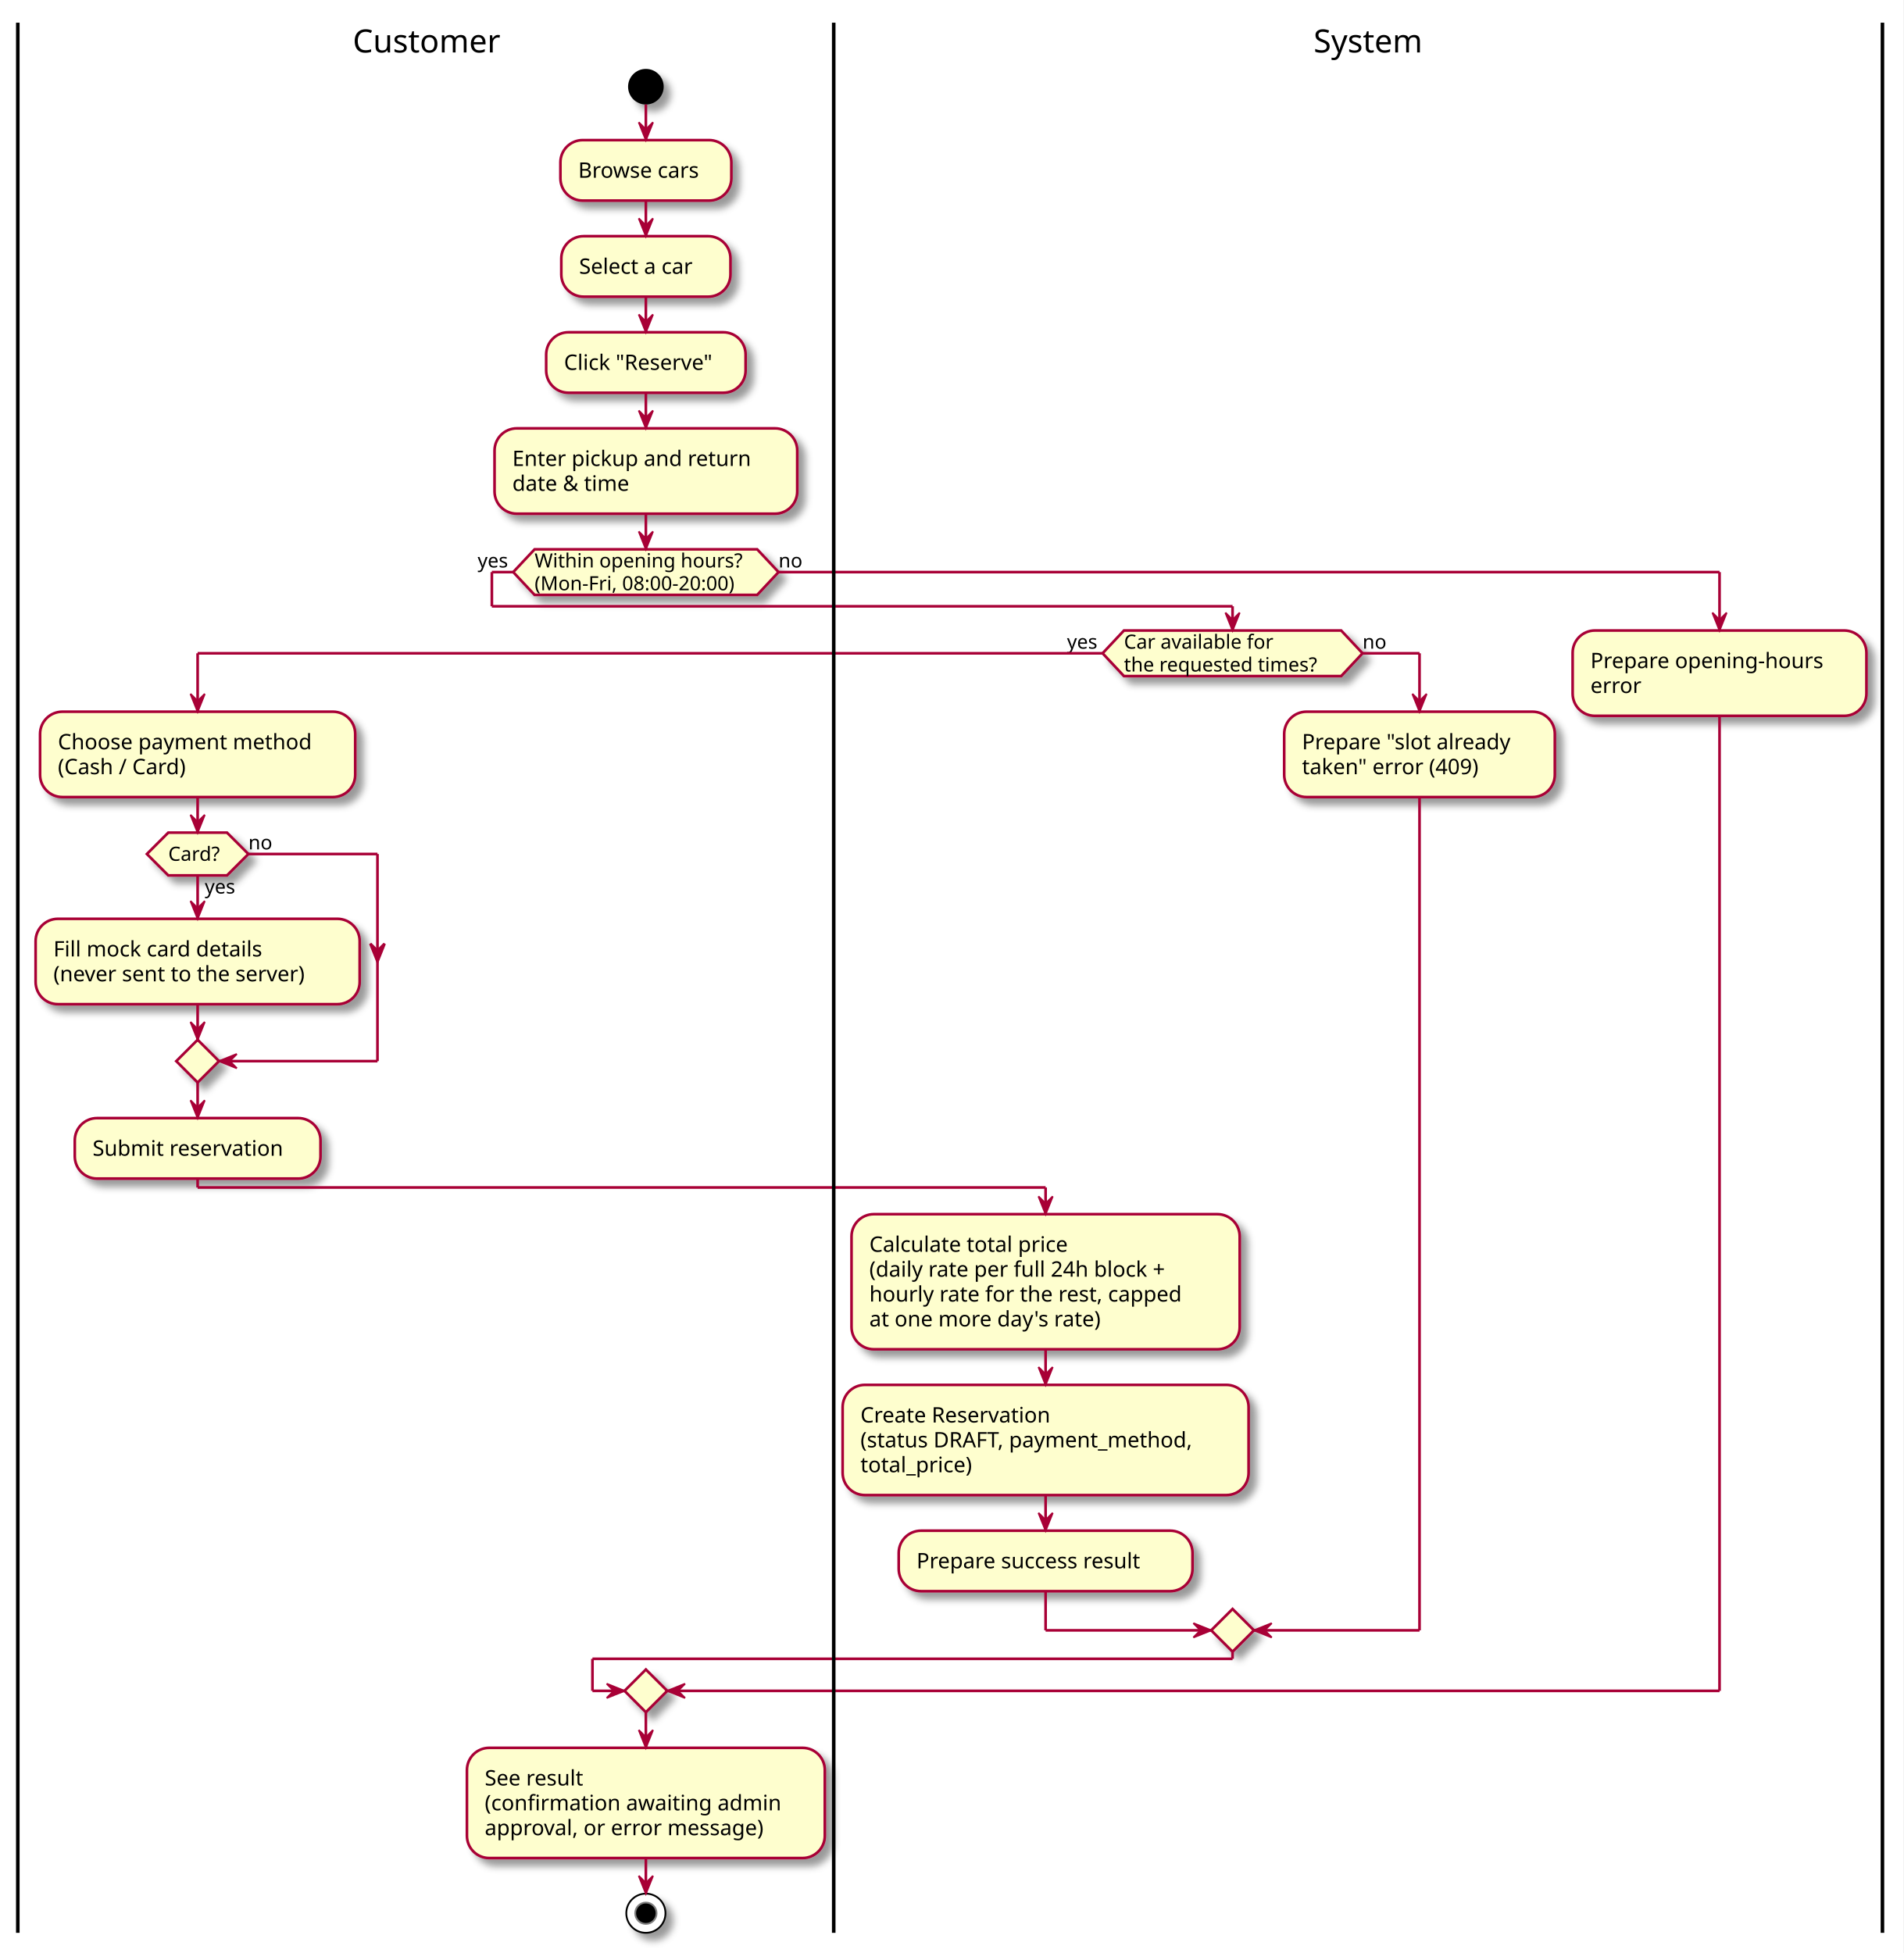
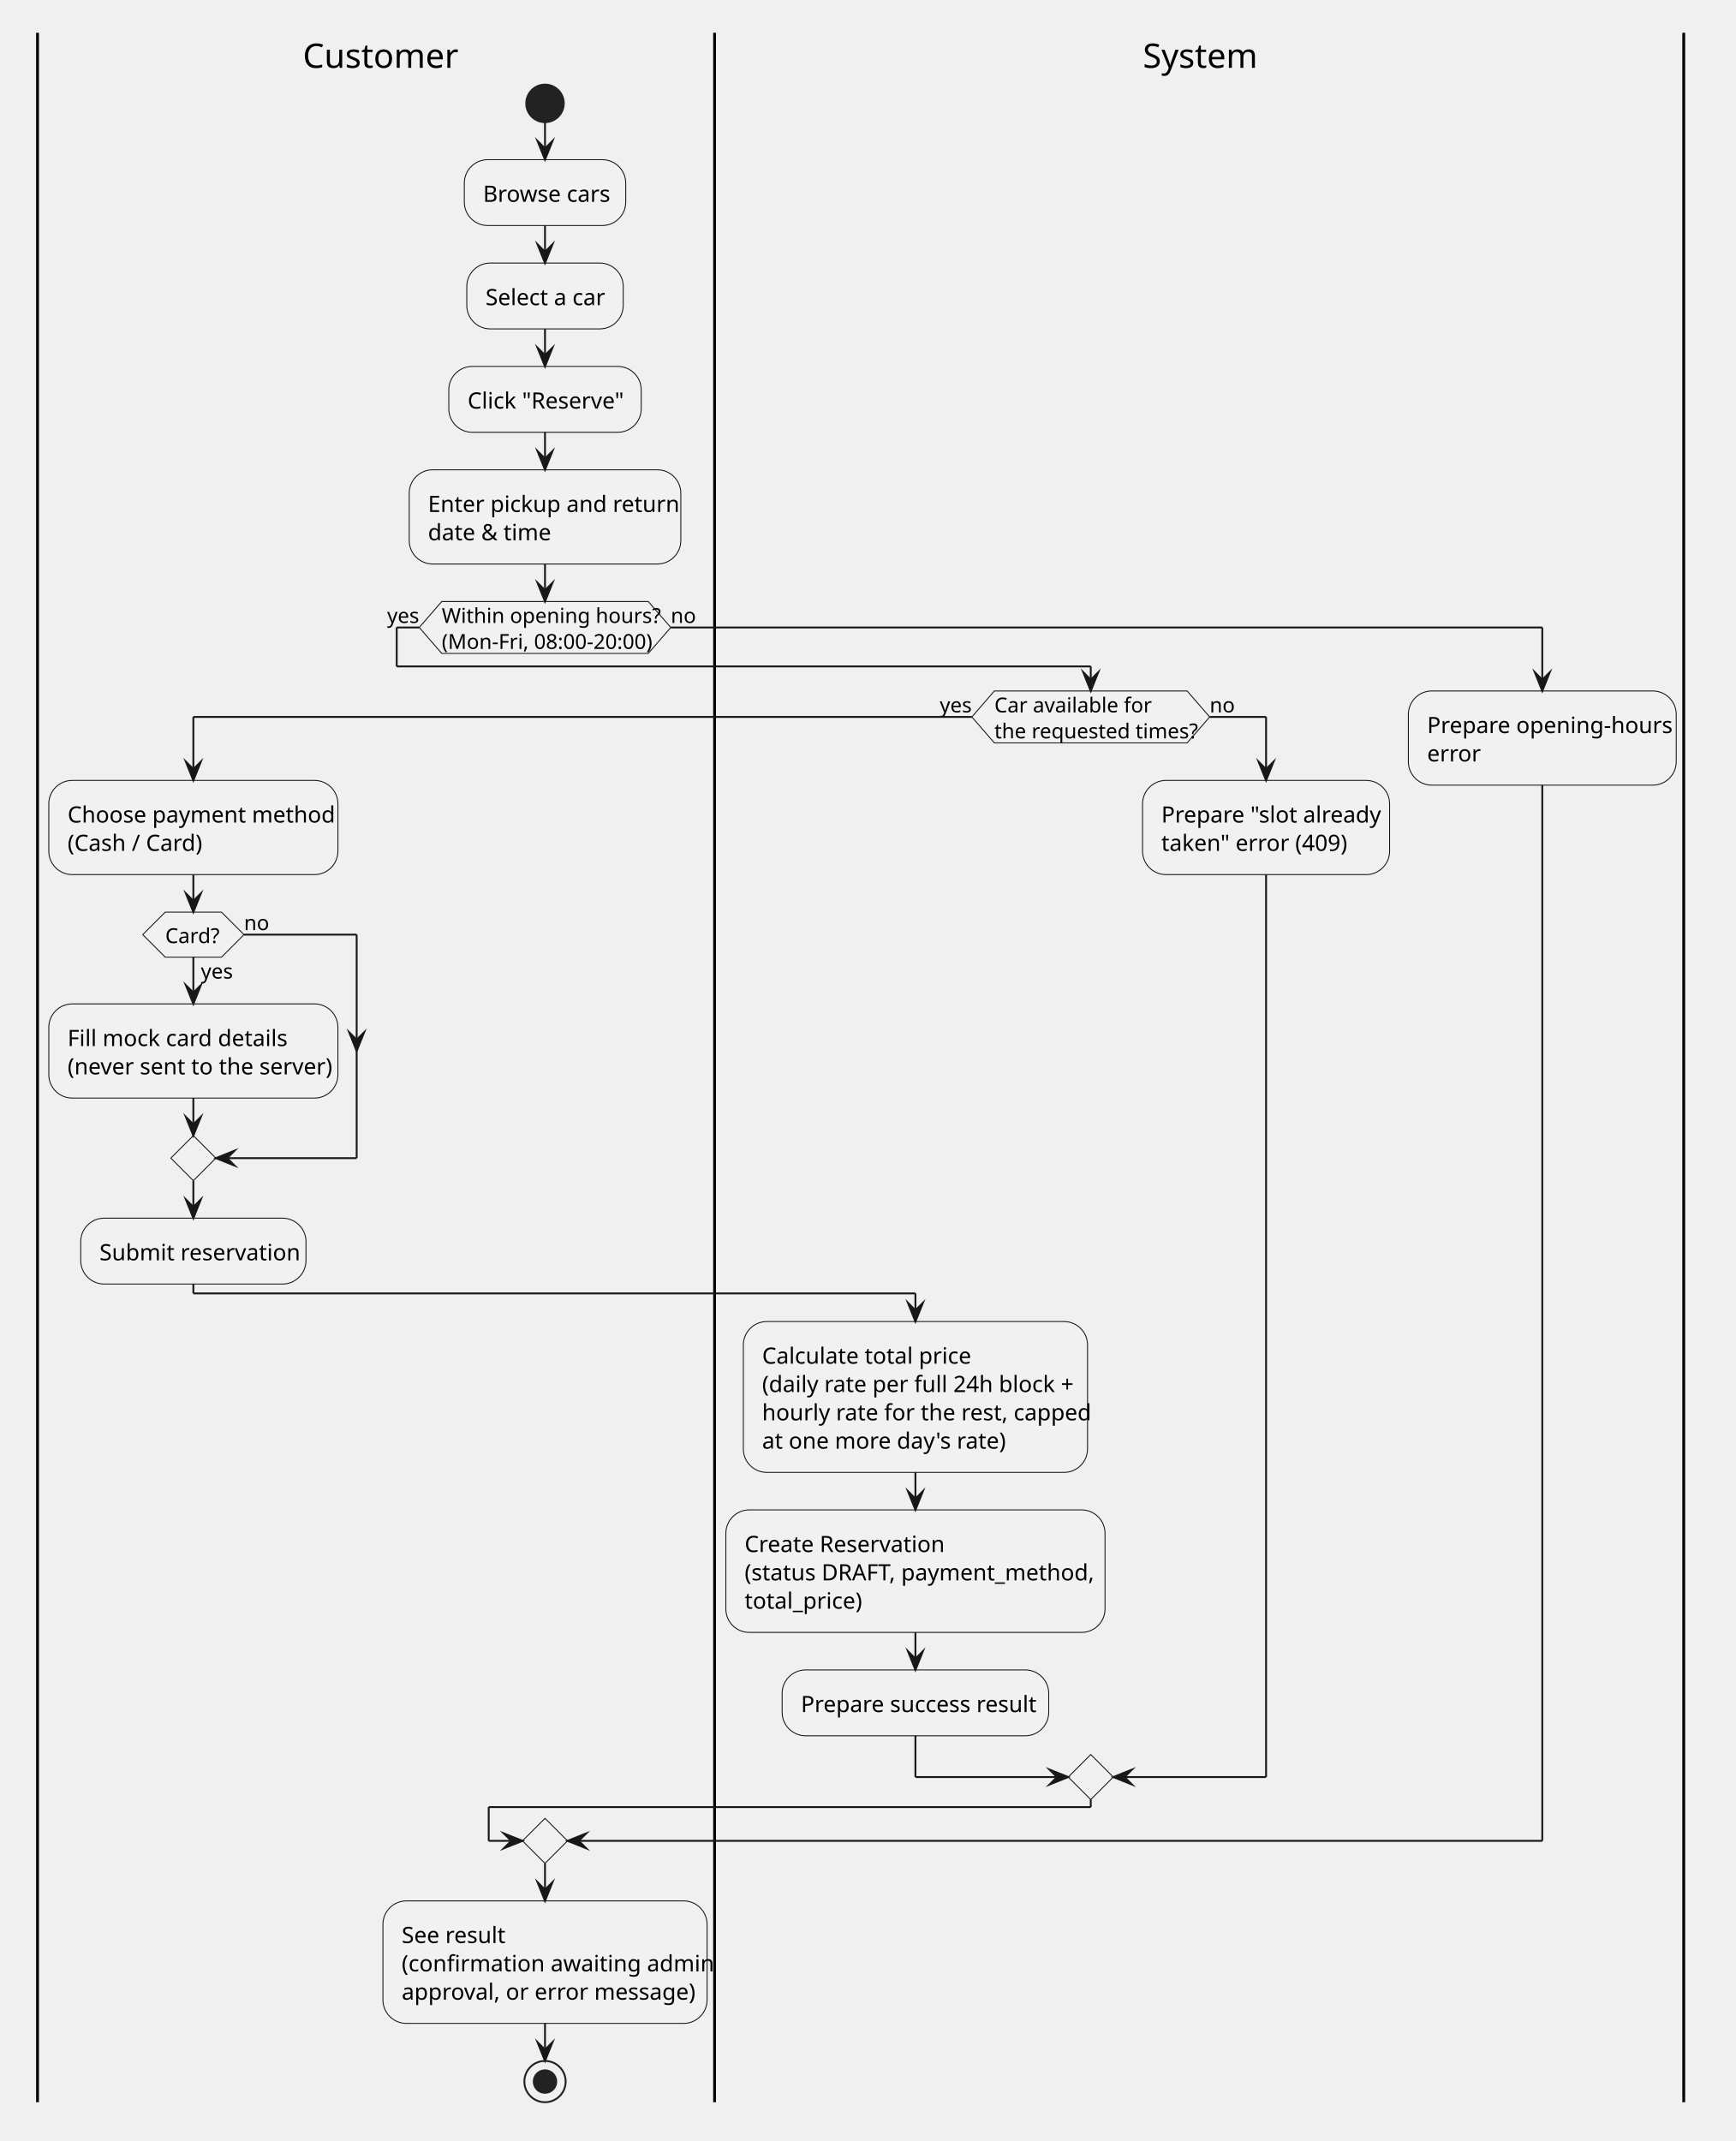
- <svg xmlns="http://www.w3.org/2000/svg" contentScriptType="application/ecmascript" contentStyleType="text/css" height="1097px" preserveAspectRatio="none" style="width:1069px;height:1097px;" version="1.1" viewBox="0 0 1069 1097" width="1069px" zoomAndPan="magnify">
-   <rect width="100%" height="100%" fill="white" />
-   <defs>
-     <filter height="300%" id="fd1lgilhgbudn" width="300%" x="-1" y="-1">
-       <feGaussianBlur result="blurOut" stdDeviation="2.0" />
-       <feColorMatrix in="blurOut" result="blurOut2" type="matrix" values="0 0 0 0 0 0 0 0 0 0 0 0 0 0 0 0 0 0 .4 0" />
-       <feOffset dx="4.0" dy="4.0" in="blurOut2" result="blurOut3" />
-       <feBlend in="SourceGraphic" in2="blurOut3" mode="normal" />
-     </filter>
-   </defs>
-   <g>
-     <ellipse cx="362.75" cy="48.698" fill="#000000" filter="url(#fd1lgilhgbudn)" rx="10" ry="10" style="stroke: none; stroke-width: 1.0;" />
-     <rect fill="#FEFECE" filter="url(#fd1lgilhgbudn)" height="33.969" rx="12.5" ry="12.5" style="stroke: #A80036; stroke-width: 1.5;" width="96" x="314.75" y="78.698" />
-     <text fill="#000000" font-family="sans-serif" font-size="12" lengthAdjust="spacingAndGlyphs" textLength="76" x="324.75" y="99.837">Browse cars</text>
-     <rect fill="#FEFECE" filter="url(#fd1lgilhgbudn)" height="33.969" rx="12.5" ry="12.5" style="stroke: #A80036; stroke-width: 1.5;" width="95" x="315.25" y="132.667" />
-     <text fill="#000000" font-family="sans-serif" font-size="12" lengthAdjust="spacingAndGlyphs" textLength="75" x="325.25" y="153.806">Select a car</text>
-     <rect fill="#FEFECE" filter="url(#fd1lgilhgbudn)" height="33.969" rx="12.5" ry="12.5" style="stroke: #A80036; stroke-width: 1.5;" width="112" x="306.75" y="186.636" />
-     <text fill="#000000" font-family="sans-serif" font-size="12" lengthAdjust="spacingAndGlyphs" textLength="92" x="316.75" y="207.774">Click "Reserve"</text>
-     <rect fill="#FEFECE" filter="url(#fd1lgilhgbudn)" height="47.938" rx="12.5" ry="12.5" style="stroke: #A80036; stroke-width: 1.5;" width="170" x="277.75" y="240.605" />
-     <text fill="#000000" font-family="sans-serif" font-size="12" lengthAdjust="spacingAndGlyphs" textLength="150" x="287.75" y="261.743">Enter pickup and return</text>
-     <text fill="#000000" font-family="sans-serif" font-size="12" lengthAdjust="spacingAndGlyphs" textLength="74" x="287.75" y="275.712">date &amp; time</text>
-     <polygon fill="#FEFECE" filter="url(#fd1lgilhgbudn)" points="300.25,308.542,425.25,308.542,437.25,321.347,425.25,334.151,300.25,334.151,288.25,321.347,300.25,308.542" style="stroke: #A80036; stroke-width: 1.5;" />
-     <text fill="#000000" font-family="sans-serif" font-size="11" lengthAdjust="spacingAndGlyphs" textLength="125" x="300.25" y="318.752">Within opening hours?</text>
-     <text fill="#000000" font-family="sans-serif" font-size="11" lengthAdjust="spacingAndGlyphs" textLength="125" x="300.25" y="331.557">(Mon-Fri, 08:00-20:00)</text>
-     <text fill="#000000" font-family="sans-serif" font-size="11" lengthAdjust="spacingAndGlyphs" textLength="20" x="268.25" y="318.752">yes</text>
-     <text fill="#000000" font-family="sans-serif" font-size="11" lengthAdjust="spacingAndGlyphs" textLength="14" x="437.25" y="318.752">no</text>
-     <rect fill="#FEFECE" filter="url(#fd1lgilhgbudn)" height="47.938" rx="12.5" ry="12.5" style="stroke: #A80036; stroke-width: 1.5;" width="177" x="22.5" y="399.761" />
-     <text fill="#000000" font-family="sans-serif" font-size="12" lengthAdjust="spacingAndGlyphs" textLength="157" x="32.5" y="420.899">Choose payment method</text>
-     <text fill="#000000" font-family="sans-serif" font-size="12" lengthAdjust="spacingAndGlyphs" textLength="82" x="32.5" y="434.868">(Cash / Card)</text>
-     <rect fill="#FEFECE" filter="url(#fd1lgilhgbudn)" height="47.938" rx="12.5" ry="12.5" style="stroke: #A80036; stroke-width: 1.5;" width="182" x="20" y="516.101" />
-     <text fill="#000000" font-family="sans-serif" font-size="12" lengthAdjust="spacingAndGlyphs" textLength="131" x="30" y="537.239">Fill mock card details</text>
-     <text fill="#000000" font-family="sans-serif" font-size="12" lengthAdjust="spacingAndGlyphs" textLength="162" x="30" y="551.208">(never sent to the server)</text>
-     <polygon fill="#FEFECE" filter="url(#fd1lgilhgbudn)" points="94.5,467.698,127.5,467.698,139.5,479.698,127.5,491.698,94.5,491.698,82.5,479.698,94.5,467.698" style="stroke: #A80036; stroke-width: 1.5;" />
-     <text fill="#000000" font-family="sans-serif" font-size="11" lengthAdjust="spacingAndGlyphs" textLength="20" x="115" y="501.909">yes</text>
-     <text fill="#000000" font-family="sans-serif" font-size="11" lengthAdjust="spacingAndGlyphs" textLength="33" x="94.5" y="483.506">Card?</text>
-     <text fill="#000000" font-family="sans-serif" font-size="11" lengthAdjust="spacingAndGlyphs" textLength="14" x="139.5" y="477.104">no</text>
-     <polygon fill="#FEFECE" filter="url(#fd1lgilhgbudn)" points="111,584.038,123,596.038,111,608.038,99,596.038,111,584.038" style="stroke: #A80036; stroke-width: 1.5;" />
-     <rect fill="#FEFECE" filter="url(#fd1lgilhgbudn)" height="33.969" rx="12.5" ry="12.5" style="stroke: #A80036; stroke-width: 1.5;" width="138" x="42" y="628.038" />
-     <text fill="#000000" font-family="sans-serif" font-size="12" lengthAdjust="spacingAndGlyphs" textLength="118" x="52" y="649.177">Submit reservation</text>
-     <polygon fill="#FEFECE" filter="url(#fd1lgilhgbudn)" points="362.75,937.757,374.75,949.757,362.75,961.757,350.75,949.757,362.75,937.757" style="stroke: #A80036; stroke-width: 1.5;" />
-     <rect fill="#FEFECE" filter="url(#fd1lgilhgbudn)" height="61.906" rx="12.5" ry="12.5" style="stroke: #A80036; stroke-width: 1.5;" width="201" x="262.25" y="981.757" />
-     <text fill="#000000" font-family="sans-serif" font-size="12" lengthAdjust="spacingAndGlyphs" textLength="64" x="272.25" y="1002.895">See result</text>
-     <text fill="#000000" font-family="sans-serif" font-size="12" lengthAdjust="spacingAndGlyphs" textLength="181" x="272.25" y="1016.864">(confirmation awaiting admin</text>
-     <text fill="#000000" font-family="sans-serif" font-size="12" lengthAdjust="spacingAndGlyphs" textLength="176" x="272.25" y="1030.833">approval, or error message)</text>
-     <ellipse cx="362.75" cy="1074.663" fill="#FFFFFF" filter="url(#fd1lgilhgbudn)" rx="11" ry="11" style="stroke: #000000; stroke-width: 1.0;" />
-     <ellipse cx="362.75" cy="1074.663" fill="#000000" rx="6" ry="6" style="stroke: #7F7F7F; stroke-width: 1.0;" />
-     <polygon fill="#FEFECE" filter="url(#fd1lgilhgbudn)" points="631.25,354.151,753.25,354.151,765.25,366.956,753.25,379.761,631.25,379.761,619.25,366.956,631.25,354.151" style="stroke: #A80036; stroke-width: 1.5;" />
-     <text fill="#000000" font-family="sans-serif" font-size="11" lengthAdjust="spacingAndGlyphs" textLength="94" x="631.25" y="364.362">Car available for</text>
-     <text fill="#000000" font-family="sans-serif" font-size="11" lengthAdjust="spacingAndGlyphs" textLength="122" x="631.25" y="377.166">the requested times?</text>
-     <text fill="#000000" font-family="sans-serif" font-size="11" lengthAdjust="spacingAndGlyphs" textLength="20" x="599.25" y="364.362">yes</text>
-     <text fill="#000000" font-family="sans-serif" font-size="11" lengthAdjust="spacingAndGlyphs" textLength="14" x="765.25" y="364.362">no</text>
-     <rect fill="#FEFECE" filter="url(#fd1lgilhgbudn)" height="75.875" rx="12.5" ry="12.5" style="stroke: #A80036; stroke-width: 1.5;" width="218" x="478.25" y="682.007" />
-     <text fill="#000000" font-family="sans-serif" font-size="12" lengthAdjust="spacingAndGlyphs" textLength="126" x="488.25" y="703.145">Calculate total price</text>
-     <text fill="#000000" font-family="sans-serif" font-size="12" lengthAdjust="spacingAndGlyphs" textLength="189" x="488.25" y="717.114">(daily rate per full 24h block +</text>
-     <text fill="#000000" font-family="sans-serif" font-size="12" lengthAdjust="spacingAndGlyphs" textLength="198" x="488.25" y="731.083">hourly rate for the rest, capped</text>
-     <text fill="#000000" font-family="sans-serif" font-size="12" lengthAdjust="spacingAndGlyphs" textLength="148" x="488.25" y="745.052">at one more day's rate)</text>
-     <rect fill="#FEFECE" filter="url(#fd1lgilhgbudn)" height="61.906" rx="12.5" ry="12.5" style="stroke: #A80036; stroke-width: 1.5;" width="228" x="473.25" y="777.882" />
-     <text fill="#000000" font-family="sans-serif" font-size="12" lengthAdjust="spacingAndGlyphs" textLength="120" x="483.25" y="799.02">Create Reservation</text>
-     <text fill="#000000" font-family="sans-serif" font-size="12" lengthAdjust="spacingAndGlyphs" textLength="208" x="483.25" y="812.989">(status DRAFT, payment_method,</text>
-     <text fill="#000000" font-family="sans-serif" font-size="12" lengthAdjust="spacingAndGlyphs" textLength="71" x="483.25" y="826.958">total_price)</text>
-     <rect fill="#FEFECE" filter="url(#fd1lgilhgbudn)" height="33.969" rx="12.5" ry="12.5" style="stroke: #A80036; stroke-width: 1.5;" width="165" x="504.75" y="859.788" />
-     <text fill="#000000" font-family="sans-serif" font-size="12" lengthAdjust="spacingAndGlyphs" textLength="145" x="514.75" y="880.927">Prepare success result</text>
-     <rect fill="#FEFECE" filter="url(#fd1lgilhgbudn)" height="47.938" rx="12.5" ry="12.5" style="stroke: #A80036; stroke-width: 1.5;" width="152" x="721.25" y="399.761" />
-     <text fill="#000000" font-family="sans-serif" font-size="12" lengthAdjust="spacingAndGlyphs" textLength="132" x="731.25" y="420.899">Prepare "slot already</text>
-     <text fill="#000000" font-family="sans-serif" font-size="12" lengthAdjust="spacingAndGlyphs" textLength="114" x="731.25" y="434.868">taken" error (409)</text>
-     <polygon fill="#FEFECE" filter="url(#fd1lgilhgbudn)" points="692.25,903.757,704.25,915.757,692.25,927.757,680.25,915.757,692.25,903.757" style="stroke: #A80036; stroke-width: 1.5;" />
-     <rect fill="#FEFECE" filter="url(#fd1lgilhgbudn)" height="47.938" rx="12.5" ry="12.5" style="stroke: #A80036; stroke-width: 1.5;" width="165" x="883.25" y="354.151" />
-     <text fill="#000000" font-family="sans-serif" font-size="12" lengthAdjust="spacingAndGlyphs" textLength="145" x="893.25" y="375.29">Prepare opening-hours</text>
-     <text fill="#000000" font-family="sans-serif" font-size="12" lengthAdjust="spacingAndGlyphs" textLength="31" x="893.25" y="389.259">error</text>
-     <line style="stroke: #A80036; stroke-width: 1.5;" x1="362.75" x2="362.75" y1="58.698" y2="78.698" />
-     <polygon fill="#A80036" points="358.75,68.698,362.75,78.698,366.75,68.698,362.75,72.698" style="stroke: #A80036; stroke-width: 1.0;" />
-     <line style="stroke: #A80036; stroke-width: 1.5;" x1="362.75" x2="362.75" y1="112.667" y2="132.667" />
-     <polygon fill="#A80036" points="358.75,122.667,362.75,132.667,366.75,122.667,362.75,126.667" style="stroke: #A80036; stroke-width: 1.0;" />
-     <line style="stroke: #A80036; stroke-width: 1.5;" x1="362.75" x2="362.75" y1="166.636" y2="186.636" />
-     <polygon fill="#A80036" points="358.75,176.636,362.75,186.636,366.75,176.636,362.75,180.636" style="stroke: #A80036; stroke-width: 1.0;" />
-     <line style="stroke: #A80036; stroke-width: 1.5;" x1="362.75" x2="362.75" y1="220.605" y2="240.605" />
-     <polygon fill="#A80036" points="358.75,230.605,362.75,240.605,366.75,230.605,362.75,234.605" style="stroke: #A80036; stroke-width: 1.0;" />
-     <line style="stroke: #A80036; stroke-width: 1.5;" x1="111" x2="111" y1="491.698" y2="516.101" />
-     <polygon fill="#A80036" points="107,506.101,111,516.101,115,506.101,111,510.101" style="stroke: #A80036; stroke-width: 1.0;" />
-     <line style="stroke: #A80036; stroke-width: 1.5;" x1="139.5" x2="212" y1="479.698" y2="479.698" />
-     <polygon fill="#A80036" points="208,530.069,212,540.069,216,530.069,212,534.069" style="stroke: #A80036; stroke-width: 1.5;" />
-     <line style="stroke: #A80036; stroke-width: 1.5;" x1="212" x2="212" y1="479.698" y2="596.038" />
-     <line style="stroke: #A80036; stroke-width: 1.5;" x1="212" x2="123" y1="596.038" y2="596.038" />
-     <polygon fill="#A80036" points="133,592.038,123,596.038,133,600.038,129,596.038" style="stroke: #A80036; stroke-width: 1.0;" />
-     <line style="stroke: #A80036; stroke-width: 1.5;" x1="111" x2="111" y1="564.038" y2="584.038" />
-     <polygon fill="#A80036" points="107,574.038,111,584.038,115,574.038,111,578.038" style="stroke: #A80036; stroke-width: 1.0;" />
-     <line style="stroke: #A80036; stroke-width: 1.5;" x1="111" x2="111" y1="447.698" y2="467.698" />
-     <polygon fill="#A80036" points="107,457.698,111,467.698,115,457.698,111,461.698" style="stroke: #A80036; stroke-width: 1.0;" />
-     <line style="stroke: #A80036; stroke-width: 1.5;" x1="111" x2="111" y1="608.038" y2="628.038" />
-     <polygon fill="#A80036" points="107,618.038,111,628.038,115,618.038,111,622.038" style="stroke: #A80036; stroke-width: 1.0;" />
-     <line style="stroke: #A80036; stroke-width: 1.5;" x1="362.75" x2="362.75" y1="288.542" y2="308.542" />
-     <polygon fill="#A80036" points="358.75,298.542,362.75,308.542,366.75,298.542,362.75,302.542" style="stroke: #A80036; stroke-width: 1.0;" />
-     <line style="stroke: #A80036; stroke-width: 1.5;" x1="362.75" x2="362.75" y1="961.757" y2="981.757" />
-     <polygon fill="#A80036" points="358.75,971.757,362.75,981.757,366.75,971.757,362.75,975.757" style="stroke: #A80036; stroke-width: 1.0;" />
-     <line style="stroke: #A80036; stroke-width: 1.5;" x1="362.75" x2="362.75" y1="1043.663" y2="1063.663" />
-     <polygon fill="#A80036" points="358.75,1053.663,362.75,1063.663,366.75,1053.663,362.75,1057.663" style="stroke: #A80036; stroke-width: 1.0;" />
-     <line style="stroke: #A80036; stroke-width: 1.5;" x1="587.25" x2="587.25" y1="757.882" y2="777.882" />
-     <polygon fill="#A80036" points="583.25,767.882,587.25,777.882,591.25,767.882,587.25,771.882" style="stroke: #A80036; stroke-width: 1.0;" />
-     <line style="stroke: #A80036; stroke-width: 1.5;" x1="587.25" x2="587.25" y1="839.788" y2="859.788" />
-     <polygon fill="#A80036" points="583.25,849.788,587.25,859.788,591.25,849.788,587.25,853.788" style="stroke: #A80036; stroke-width: 1.0;" />
-     <line style="stroke: #A80036; stroke-width: 1.5;" x1="765.25" x2="797.25" y1="366.956" y2="366.956" />
-     <line style="stroke: #A80036; stroke-width: 1.5;" x1="797.25" x2="797.25" y1="366.956" y2="399.761" />
-     <polygon fill="#A80036" points="793.25,389.761,797.25,399.761,801.25,389.761,797.25,393.761" style="stroke: #A80036; stroke-width: 1.0;" />
-     <line style="stroke: #A80036; stroke-width: 1.5;" x1="587.25" x2="587.25" y1="893.757" y2="915.757" />
-     <line style="stroke: #A80036; stroke-width: 1.5;" x1="587.25" x2="680.25" y1="915.757" y2="915.757" />
-     <polygon fill="#A80036" points="670.25,911.757,680.25,915.757,670.25,919.757,674.25,915.757" style="stroke: #A80036; stroke-width: 1.0;" />
-     <line style="stroke: #A80036; stroke-width: 1.5;" x1="797.25" x2="797.25" y1="447.698" y2="915.757" />
-     <line style="stroke: #A80036; stroke-width: 1.5;" x1="797.25" x2="704.25" y1="915.757" y2="915.757" />
-     <polygon fill="#A80036" points="714.25,911.757,704.25,915.757,714.25,919.757,710.25,915.757" style="stroke: #A80036; stroke-width: 1.0;" />
-     <line style="stroke: #A80036; stroke-width: 1.5;" x1="111" x2="111" y1="662.007" y2="667.007" />
-     <line style="stroke: #A80036; stroke-width: 1.5;" x1="111" x2="587.25" y1="667.007" y2="667.007" />
-     <line style="stroke: #A80036; stroke-width: 1.5;" x1="587.25" x2="587.25" y1="667.007" y2="682.007" />
-     <polygon fill="#A80036" points="583.25,672.007,587.25,682.007,591.25,672.007,587.25,676.007" style="stroke: #A80036; stroke-width: 1.0;" />
-     <line style="stroke: #A80036; stroke-width: 1.5;" x1="619.25" x2="111" y1="366.956" y2="366.956" />
-     <line style="stroke: #A80036; stroke-width: 1.5;" x1="111" x2="111" y1="366.956" y2="399.761" />
-     <polygon fill="#A80036" points="107,389.761,111,399.761,115,389.761,111,393.761" style="stroke: #A80036; stroke-width: 1.0;" />
-     <line style="stroke: #A80036; stroke-width: 1.5;" x1="288.25" x2="276.25" y1="321.347" y2="321.347" />
-     <line style="stroke: #A80036; stroke-width: 1.5;" x1="276.25" x2="276.25" y1="321.347" y2="340.554" />
-     <line style="stroke: #A80036; stroke-width: 1.5;" x1="276.25" x2="692.25" y1="340.554" y2="340.554" />
-     <line style="stroke: #A80036; stroke-width: 1.5;" x1="692.25" x2="692.25" y1="340.554" y2="354.151" />
-     <polygon fill="#A80036" points="688.25,344.151,692.25,354.151,696.25,344.151,692.25,348.151" style="stroke: #A80036; stroke-width: 1.0;" />
-     <line style="stroke: #A80036; stroke-width: 1.5;" x1="437.25" x2="965.75" y1="321.347" y2="321.347" />
-     <line style="stroke: #A80036; stroke-width: 1.5;" x1="965.75" x2="965.75" y1="321.347" y2="354.151" />
-     <polygon fill="#A80036" points="961.75,344.151,965.75,354.151,969.75,344.151,965.75,348.151" style="stroke: #A80036; stroke-width: 1.0;" />
-     <line style="stroke: #A80036; stroke-width: 1.5;" x1="692.25" x2="692.25" y1="927.757" y2="931.757" />
-     <line style="stroke: #A80036; stroke-width: 1.5;" x1="692.25" x2="332.75" y1="931.757" y2="931.757" />
-     <line style="stroke: #A80036; stroke-width: 1.5;" x1="332.75" x2="332.75" y1="931.757" y2="949.757" />
-     <line style="stroke: #A80036; stroke-width: 1.5;" x1="332.75" x2="350.75" y1="949.757" y2="949.757" />
-     <polygon fill="#A80036" points="340.75,945.757,350.75,949.757,340.75,953.757,344.75,949.757" style="stroke: #A80036; stroke-width: 1.0;" />
-     <line style="stroke: #A80036; stroke-width: 1.5;" x1="965.75" x2="965.75" y1="402.089" y2="949.757" />
-     <line style="stroke: #A80036; stroke-width: 1.5;" x1="965.75" x2="374.75" y1="949.757" y2="949.757" />
-     <polygon fill="#A80036" points="384.75,945.757,374.75,949.757,384.75,953.757,380.75,949.757" style="stroke: #A80036; stroke-width: 1.0;" />
-     <text fill="#000000" font-family="sans-serif" font-size="18" lengthAdjust="spacingAndGlyphs" textLength="86" x="198.125" y="29.453">Customer</text>
-     <text fill="#000000" font-family="sans-serif" font-size="18" lengthAdjust="spacingAndGlyphs" textLength="65" x="737.75" y="29.453">System</text>
-     <line style="stroke: #000000; stroke-width: 2.0;" x1="10" x2="10" y1="12.745" y2="1085.663" />
-     <line style="stroke: #000000; stroke-width: 2.0;" x1="468.25" x2="468.25" y1="12.745" y2="1085.663" />
-     <line style="stroke: #000000; stroke-width: 2.0;" x1="1057.25" x2="1057.25" y1="12.745" y2="1085.663" />
+ <svg xmlns="http://www.w3.org/2000/svg" version="1.1" data-diagram-type="ACTIVITY" style="width:925px;height:1141px;background:#FFFFFF;" width="925px" height="1141px" viewBox="0 0 925 1141" zoomAndPan="magnify" preserveAspectRatio="none" contentStyleType="text/css">
+   <defs />
+   <g font-family="sans-serif" lengthAdjust="spacing">
+     <rect x="20" y="17.455" width="878.772" height="22.641" fill="none" style="stroke:none;" />
+     <ellipse cx="290.437" cy="55.096" rx="10" ry="10" fill="#222" style="stroke:#222;stroke-width:1;" />
+     <rect x="247.428" y="85.096" width="86.018" height="35.094" fill="#F1F1F1" style="stroke:#181818;stroke-width:0.5;" rx="12.5" ry="12.5" />
+     <text x="257.428" y="107.553" fill="#000" font-size="12" textLength="66.018">Browse cars</text>
+     <rect x="248.755" y="140.189" width="83.363" height="35.094" fill="#F1F1F1" style="stroke:#181818;stroke-width:0.5;" rx="12.5" ry="12.5" />
+     <text x="258.755" y="162.646" fill="#000" font-size="12" textLength="63.363">Select a car</text>
+     <rect x="239.169" y="195.283" width="102.535" height="35.094" fill="#F1F1F1" style="stroke:#181818;stroke-width:0.5;" rx="12.5" ry="12.5" />
+     <text x="249.169" y="217.74" fill="#000" font-size="12" textLength="82.535">Click "Reserve"</text>
+     <rect x="218.066" y="250.377" width="144.74" height="50.188" fill="#F1F1F1" style="stroke:#181818;stroke-width:0.5;" rx="12.5" ry="12.5" />
+     <text x="228.066" y="272.834" fill="#000" font-size="12" textLength="124.74">Enter pickup and return</text>
+     <text x="228.066" y="287.928" fill="#000" font-size="12" textLength="60.697">date &amp; time</text>
+     <polygon points="235.415,320.564,345.458,320.564,357.458,334.4,345.458,348.236,235.415,348.236,223.415,334.4,235.415,320.564" fill="#F1F1F1" style="stroke:#181818;stroke-width:0.5;stroke-linejoin:miter;stroke-miterlimit:10;" />
+     <text x="235.415" y="331.983" fill="#000" font-size="11" textLength="109.458">Within opening hours?</text>
+     <text x="235.415" y="345.819" fill="#000" font-size="11" textLength="110.043">(Mon-Fri, 08:00-20:00)</text>
+     <text x="206.297" y="331.983" fill="#000" font-size="11" textLength="17.118">yes</text>
+     <text x="357.458" y="331.983" fill="#000" font-size="11" textLength="12.235">no</text>
+     <rect x="26" y="415.908" width="154.08" height="50.188" fill="#F1F1F1" style="stroke:#181818;stroke-width:0.5;" rx="12.5" ry="12.5" />
+     <text x="36" y="438.365" fill="#000" font-size="12" textLength="134.08">Choose payment method</text>
+     <text x="36" y="453.459" fill="#000" font-size="12" textLength="72.018">(Cash / Card)</text>
+     <rect x="26.012" y="535.014" width="154.057" height="50.188" fill="#F1F1F1" style="stroke:#181818;stroke-width:0.5;" rx="12.5" ry="12.5" />
+     <text x="36.012" y="557.471" fill="#000" font-size="12" textLength="112.031">Fill mock card details</text>
+     <text x="36.012" y="572.564" fill="#000" font-size="12" textLength="134.057">(never sent to the server)</text>
+     <polygon points="88.06,486.096,118.02,486.096,130.02,498.096,118.02,510.096,88.06,510.096,76.06,498.096,88.06,486.096" fill="#F1F1F1" style="stroke:#181818;stroke-width:0.5;stroke-linejoin:miter;stroke-miterlimit:10;" />
+     <text x="107.04" y="521.515" fill="#000" font-size="11" textLength="17.118">yes</text>
+     <text x="88.06" y="502.597" fill="#000" font-size="11" textLength="29.96">Card?</text>
+     <text x="130.02" y="495.679" fill="#000" font-size="11" textLength="12.235">no</text>
+     <polygon points="103.04,605.201,115.04,617.201,103.04,629.201,91.04,617.201,103.04,605.201" fill="#F1F1F1" style="stroke:#181818;stroke-width:0.5;stroke-linejoin:miter;stroke-miterlimit:10;" />
+     <rect x="43.019" y="649.201" width="120.043" height="35.094" fill="#F1F1F1" style="stroke:#181818;stroke-width:0.5;" rx="12.5" ry="12.5" />
+     <text x="53.019" y="671.658" fill="#000" font-size="12" textLength="100.043">Submit reservation</text>
+     <polygon points="290.437,969.045,302.437,981.045,290.437,993.045,278.437,981.045,290.437,969.045" fill="#F1F1F1" style="stroke:#181818;stroke-width:0.5;stroke-linejoin:miter;stroke-miterlimit:10;" />
+     <rect x="204.068" y="1013.045" width="172.736" height="65.281" fill="#F1F1F1" style="stroke:#181818;stroke-width:0.5;" rx="12.5" ry="12.5" />
+     <text x="214.068" y="1035.502" fill="#000" font-size="12" textLength="54.029">See result</text>
+     <text x="214.068" y="1050.596" fill="#000" font-size="12" textLength="152.736">(confirmation awaiting admin</text>
+     <text x="214.068" y="1065.689" fill="#000" font-size="12" textLength="148.061">approval, or error message)</text>
+     <ellipse cx="290.437" cy="1109.326" rx="11" ry="11" fill="none" style="stroke:#222;stroke-width:1;" />
+     <ellipse cx="290.437" cy="1109.326" rx="6" ry="6" fill="#222" style="stroke:#222;stroke-width:1;" />
+     <line x1="20" y1="17.455" x2="20" y2="1120.326" style="stroke:#000;stroke-width:1.5;" />
+     <polygon points="529.905,368.236,632.632,368.236,644.632,382.072,632.632,395.908,529.905,395.908,517.905,382.072,529.905,368.236" fill="#F1F1F1" style="stroke:#181818;stroke-width:0.5;stroke-linejoin:miter;stroke-miterlimit:10;" />
+     <text x="529.905" y="379.655" fill="#000" font-size="11" textLength="80.094">Car available for</text>
+     <text x="529.905" y="393.491" fill="#000" font-size="11" textLength="102.728">the requested times?</text>
+     <text x="500.787" y="379.655" fill="#000" font-size="11" textLength="17.118">yes</text>
+     <text x="644.632" y="379.655" fill="#000" font-size="11" textLength="12.235">no</text>
+     <rect x="396.127" y="704.295" width="183.424" height="80.375" fill="#F1F1F1" style="stroke:#181818;stroke-width:0.5;" rx="12.5" ry="12.5" />
+     <text x="406.127" y="726.752" fill="#000" font-size="12" textLength="105.387">Calculate total price</text>
+     <text x="406.127" y="741.846" fill="#000" font-size="12" textLength="157.084">(daily rate per full 24h block +</text>
+     <text x="406.127" y="756.939" fill="#000" font-size="12" textLength="163.424">hourly rate for the rest, capped</text>
+     <text x="406.127" y="772.033" fill="#000" font-size="12" textLength="123.018">at one more day's rate)</text>
+     <rect x="386.805" y="804.67" width="202.068" height="65.281" fill="#F1F1F1" style="stroke:#181818;stroke-width:0.5;" rx="12.5" ry="12.5" />
+     <text x="396.805" y="827.127" fill="#000" font-size="12" textLength="103.383">Create Reservation</text>
+     <text x="396.805" y="842.221" fill="#000" font-size="12" textLength="182.068">(status DRAFT, payment_method,</text>
+     <text x="396.805" y="857.314" fill="#000" font-size="12" textLength="59.361">total_price)</text>
+     <rect x="416.813" y="889.951" width="142.051" height="35.094" fill="#F1F1F1" style="stroke:#181818;stroke-width:0.5;" rx="12.5" ry="12.5" />
+     <text x="426.813" y="912.408" fill="#000" font-size="12" textLength="122.051">Prepare success result</text>
+     <rect x="608.873" y="415.908" width="131.65" height="50.188" fill="#F1F1F1" style="stroke:#181818;stroke-width:0.5;" rx="12.5" ry="12.5" />
+     <text x="618.873" y="438.365" fill="#000" font-size="12" textLength="111.65">Prepare "slot already</text>
+     <text x="618.873" y="453.459" fill="#000" font-size="12" textLength="93.633">taken" error (409)</text>
+     <polygon points="581.269,935.045,593.269,947.045,581.269,959.045,569.269,947.045,581.269,935.045" fill="#F1F1F1" style="stroke:#181818;stroke-width:0.5;stroke-linejoin:miter;stroke-miterlimit:10;" />
+     <rect x="750.523" y="368.236" width="142.748" height="50.188" fill="#F1F1F1" style="stroke:#181818;stroke-width:0.5;" rx="12.5" ry="12.5" />
+     <text x="760.523" y="390.693" fill="#000" font-size="12" textLength="122.748">Prepare opening-hours</text>
+     <text x="760.523" y="405.787" fill="#000" font-size="12" textLength="25.336">error</text>
+     <line x1="380.805" y1="17.455" x2="380.805" y2="1120.326" style="stroke:#000;stroke-width:1.5;" />
+     <line x1="897.271" y1="17.455" x2="897.271" y2="1120.326" style="stroke:#000;stroke-width:1.5;" />
+     <line x1="290.437" y1="65.096" x2="290.437" y2="85.096" style="stroke:#181818;stroke-width:1;" />
+     <polygon points="286.437,75.096,290.437,85.096,294.437,75.096,290.437,79.096" fill="#181818" style="stroke:#181818;stroke-width:1;stroke-linejoin:miter;stroke-miterlimit:10;" />
+     <line x1="290.437" y1="120.189" x2="290.437" y2="140.189" style="stroke:#181818;stroke-width:1;" />
+     <polygon points="286.437,130.189,290.437,140.189,294.437,130.189,290.437,134.189" fill="#181818" style="stroke:#181818;stroke-width:1;stroke-linejoin:miter;stroke-miterlimit:10;" />
+     <line x1="290.437" y1="175.283" x2="290.437" y2="195.283" style="stroke:#181818;stroke-width:1;" />
+     <polygon points="286.437,185.283,290.437,195.283,294.437,185.283,290.437,189.283" fill="#181818" style="stroke:#181818;stroke-width:1;stroke-linejoin:miter;stroke-miterlimit:10;" />
+     <line x1="290.437" y1="230.377" x2="290.437" y2="250.377" style="stroke:#181818;stroke-width:1;" />
+     <polygon points="286.437,240.377,290.437,250.377,294.437,240.377,290.437,244.377" fill="#181818" style="stroke:#181818;stroke-width:1;stroke-linejoin:miter;stroke-miterlimit:10;" />
+     <line x1="103.04" y1="510.096" x2="103.04" y2="535.014" style="stroke:#181818;stroke-width:1;" />
+     <polygon points="99.04,525.014,103.04,535.014,107.04,525.014,103.04,529.014" fill="#181818" style="stroke:#181818;stroke-width:1;stroke-linejoin:miter;stroke-miterlimit:10;" />
+     <line x1="130.02" y1="498.096" x2="190.068" y2="498.096" style="stroke:#181818;stroke-width:1;" />
+     <polygon points="186.068,550.107,190.068,560.107,194.068,550.107,190.068,554.107" fill="#181818" style="stroke:#181818;stroke-width:1;stroke-linejoin:miter;stroke-miterlimit:10;" />
+     <line x1="190.068" y1="498.096" x2="190.068" y2="617.201" style="stroke:#181818;stroke-width:1;" />
+     <line x1="190.068" y1="617.201" x2="115.04" y2="617.201" style="stroke:#181818;stroke-width:1;" />
+     <polygon points="125.04,613.201,115.04,617.201,125.04,621.201,121.04,617.201" fill="#181818" style="stroke:#181818;stroke-width:1;stroke-linejoin:miter;stroke-miterlimit:10;" />
+     <line x1="103.04" y1="585.201" x2="103.04" y2="605.201" style="stroke:#181818;stroke-width:1;" />
+     <polygon points="99.04,595.201,103.04,605.201,107.04,595.201,103.04,599.201" fill="#181818" style="stroke:#181818;stroke-width:1;stroke-linejoin:miter;stroke-miterlimit:10;" />
+     <line x1="103.04" y1="466.096" x2="103.04" y2="486.096" style="stroke:#181818;stroke-width:1;" />
+     <polygon points="99.04,476.096,103.04,486.096,107.04,476.096,103.04,480.096" fill="#181818" style="stroke:#181818;stroke-width:1;stroke-linejoin:miter;stroke-miterlimit:10;" />
+     <line x1="103.04" y1="629.201" x2="103.04" y2="649.201" style="stroke:#181818;stroke-width:1;" />
+     <polygon points="99.04,639.201,103.04,649.201,107.04,639.201,103.04,643.201" fill="#181818" style="stroke:#181818;stroke-width:1;stroke-linejoin:miter;stroke-miterlimit:10;" />
+     <line x1="290.437" y1="300.564" x2="290.437" y2="320.564" style="stroke:#181818;stroke-width:1;" />
+     <polygon points="286.437,310.564,290.437,320.564,294.437,310.564,290.437,314.564" fill="#181818" style="stroke:#181818;stroke-width:1;stroke-linejoin:miter;stroke-miterlimit:10;" />
+     <line x1="290.437" y1="993.045" x2="290.437" y2="1013.045" style="stroke:#181818;stroke-width:1;" />
+     <polygon points="286.437,1003.045,290.437,1013.045,294.437,1003.045,290.437,1007.045" fill="#181818" style="stroke:#181818;stroke-width:1;stroke-linejoin:miter;stroke-miterlimit:10;" />
+     <line x1="290.437" y1="1078.326" x2="290.437" y2="1098.326" style="stroke:#181818;stroke-width:1;" />
+     <polygon points="286.437,1088.326,290.437,1098.326,294.437,1088.326,290.437,1092.326" fill="#181818" style="stroke:#181818;stroke-width:1;stroke-linejoin:miter;stroke-miterlimit:10;" />
+     <line x1="487.839" y1="784.67" x2="487.839" y2="804.67" style="stroke:#181818;stroke-width:1;" />
+     <polygon points="483.839,794.67,487.839,804.67,491.839,794.67,487.839,798.67" fill="#181818" style="stroke:#181818;stroke-width:1;stroke-linejoin:miter;stroke-miterlimit:10;" />
+     <line x1="487.839" y1="869.951" x2="487.839" y2="889.951" style="stroke:#181818;stroke-width:1;" />
+     <polygon points="483.839,879.951,487.839,889.951,491.839,879.951,487.839,883.951" fill="#181818" style="stroke:#181818;stroke-width:1;stroke-linejoin:miter;stroke-miterlimit:10;" />
+     <line x1="644.632" y1="382.072" x2="674.698" y2="382.072" style="stroke:#181818;stroke-width:1;" />
+     <line x1="674.698" y1="382.072" x2="674.698" y2="415.908" style="stroke:#181818;stroke-width:1;" />
+     <polygon points="670.698,405.908,674.698,415.908,678.698,405.908,674.698,409.908" fill="#181818" style="stroke:#181818;stroke-width:1;stroke-linejoin:miter;stroke-miterlimit:10;" />
+     <line x1="487.839" y1="925.045" x2="487.839" y2="947.045" style="stroke:#181818;stroke-width:1;" />
+     <line x1="487.839" y1="947.045" x2="569.269" y2="947.045" style="stroke:#181818;stroke-width:1;" />
+     <polygon points="559.269,943.045,569.269,947.045,559.269,951.045,563.269,947.045" fill="#181818" style="stroke:#181818;stroke-width:1;stroke-linejoin:miter;stroke-miterlimit:10;" />
+     <line x1="674.698" y1="466.096" x2="674.698" y2="947.045" style="stroke:#181818;stroke-width:1;" />
+     <line x1="674.698" y1="947.045" x2="593.269" y2="947.045" style="stroke:#181818;stroke-width:1;" />
+     <polygon points="603.269,943.045,593.269,947.045,603.269,951.045,599.269,947.045" fill="#181818" style="stroke:#181818;stroke-width:1;stroke-linejoin:miter;stroke-miterlimit:10;" />
+     <line x1="103.04" y1="684.295" x2="103.04" y2="689.295" style="stroke:#181818;stroke-width:1;" />
+     <line x1="103.04" y1="689.295" x2="487.839" y2="689.295" style="stroke:#181818;stroke-width:1;" />
+     <line x1="487.839" y1="689.295" x2="487.839" y2="704.295" style="stroke:#181818;stroke-width:1;" />
+     <polygon points="483.839,694.295,487.839,704.295,491.839,694.295,487.839,698.295" fill="#181818" style="stroke:#181818;stroke-width:1;stroke-linejoin:miter;stroke-miterlimit:10;" />
+     <line x1="517.905" y1="382.072" x2="103.04" y2="382.072" style="stroke:#181818;stroke-width:1;" />
+     <line x1="103.04" y1="382.072" x2="103.04" y2="415.908" style="stroke:#181818;stroke-width:1;" />
+     <polygon points="99.04,405.908,103.04,415.908,107.04,405.908,103.04,409.908" fill="#181818" style="stroke:#181818;stroke-width:1;stroke-linejoin:miter;stroke-miterlimit:10;" />
+     <line x1="223.415" y1="334.4" x2="211.415" y2="334.4" style="stroke:#181818;stroke-width:1;" />
+     <line x1="211.415" y1="334.4" x2="211.415" y2="355.154" style="stroke:#181818;stroke-width:1;" />
+     <line x1="211.415" y1="355.154" x2="581.269" y2="355.154" style="stroke:#181818;stroke-width:1;" />
+     <line x1="581.269" y1="355.154" x2="581.269" y2="368.236" style="stroke:#181818;stroke-width:1;" />
+     <polygon points="577.269,358.236,581.269,368.236,585.269,358.236,581.269,362.236" fill="#181818" style="stroke:#181818;stroke-width:1;stroke-linejoin:miter;stroke-miterlimit:10;" />
+     <line x1="357.458" y1="334.4" x2="821.897" y2="334.4" style="stroke:#181818;stroke-width:1;" />
+     <line x1="821.897" y1="334.4" x2="821.897" y2="368.236" style="stroke:#181818;stroke-width:1;" />
+     <polygon points="817.897,358.236,821.897,368.236,825.897,358.236,821.897,362.236" fill="#181818" style="stroke:#181818;stroke-width:1;stroke-linejoin:miter;stroke-miterlimit:10;" />
+     <line x1="581.269" y1="959.045" x2="581.269" y2="963.045" style="stroke:#181818;stroke-width:1;" />
+     <line x1="581.269" y1="963.045" x2="260.437" y2="963.045" style="stroke:#181818;stroke-width:1;" />
+     <line x1="260.437" y1="963.045" x2="260.437" y2="981.045" style="stroke:#181818;stroke-width:1;" />
+     <line x1="260.437" y1="981.045" x2="278.437" y2="981.045" style="stroke:#181818;stroke-width:1;" />
+     <polygon points="268.437,977.045,278.437,981.045,268.437,985.045,272.437,981.045" fill="#181818" style="stroke:#181818;stroke-width:1;stroke-linejoin:miter;stroke-miterlimit:10;" />
+     <line x1="821.897" y1="418.424" x2="821.897" y2="981.045" style="stroke:#181818;stroke-width:1;" />
+     <line x1="821.897" y1="981.045" x2="302.437" y2="981.045" style="stroke:#181818;stroke-width:1;" />
+     <polygon points="312.437,977.045,302.437,981.045,312.437,985.045,308.437,981.045" fill="#181818" style="stroke:#181818;stroke-width:1;stroke-linejoin:miter;stroke-miterlimit:10;" />
+     <text x="161.392" y="36.141" fill="#000" font-size="18" textLength="78.021">Customer</text>
+     <text x="609.032" y="36.141" fill="#000" font-size="18" textLength="60.012">System</text>
  </g>
</svg>
